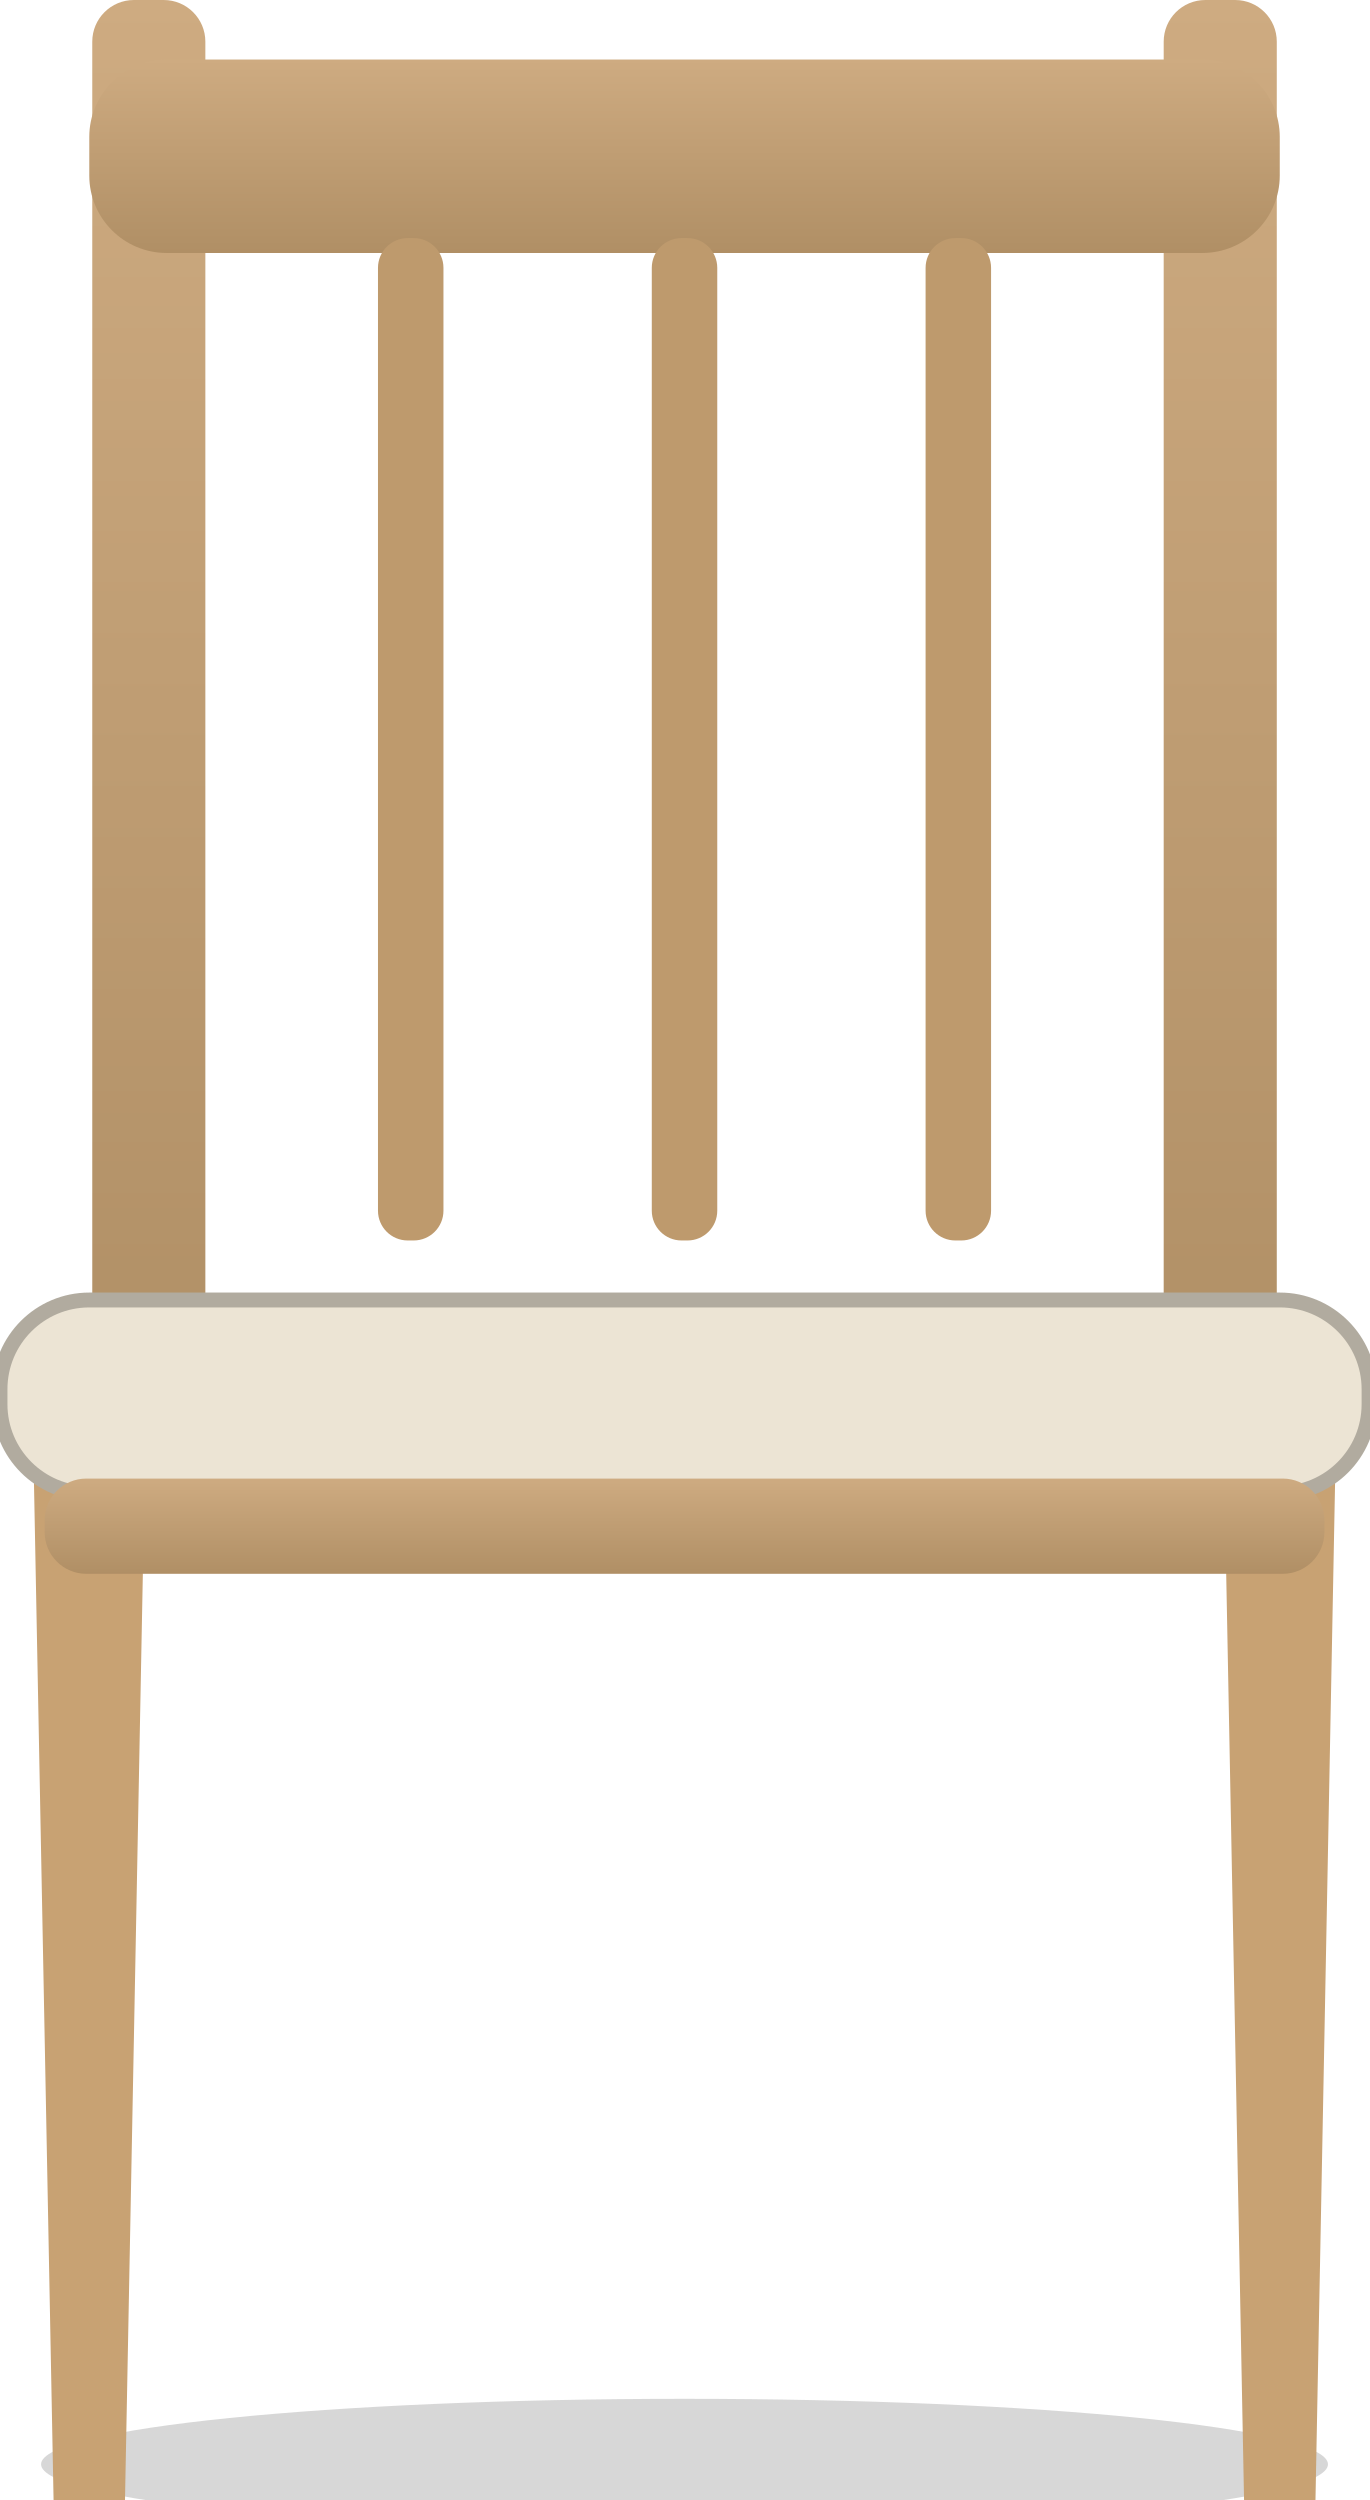
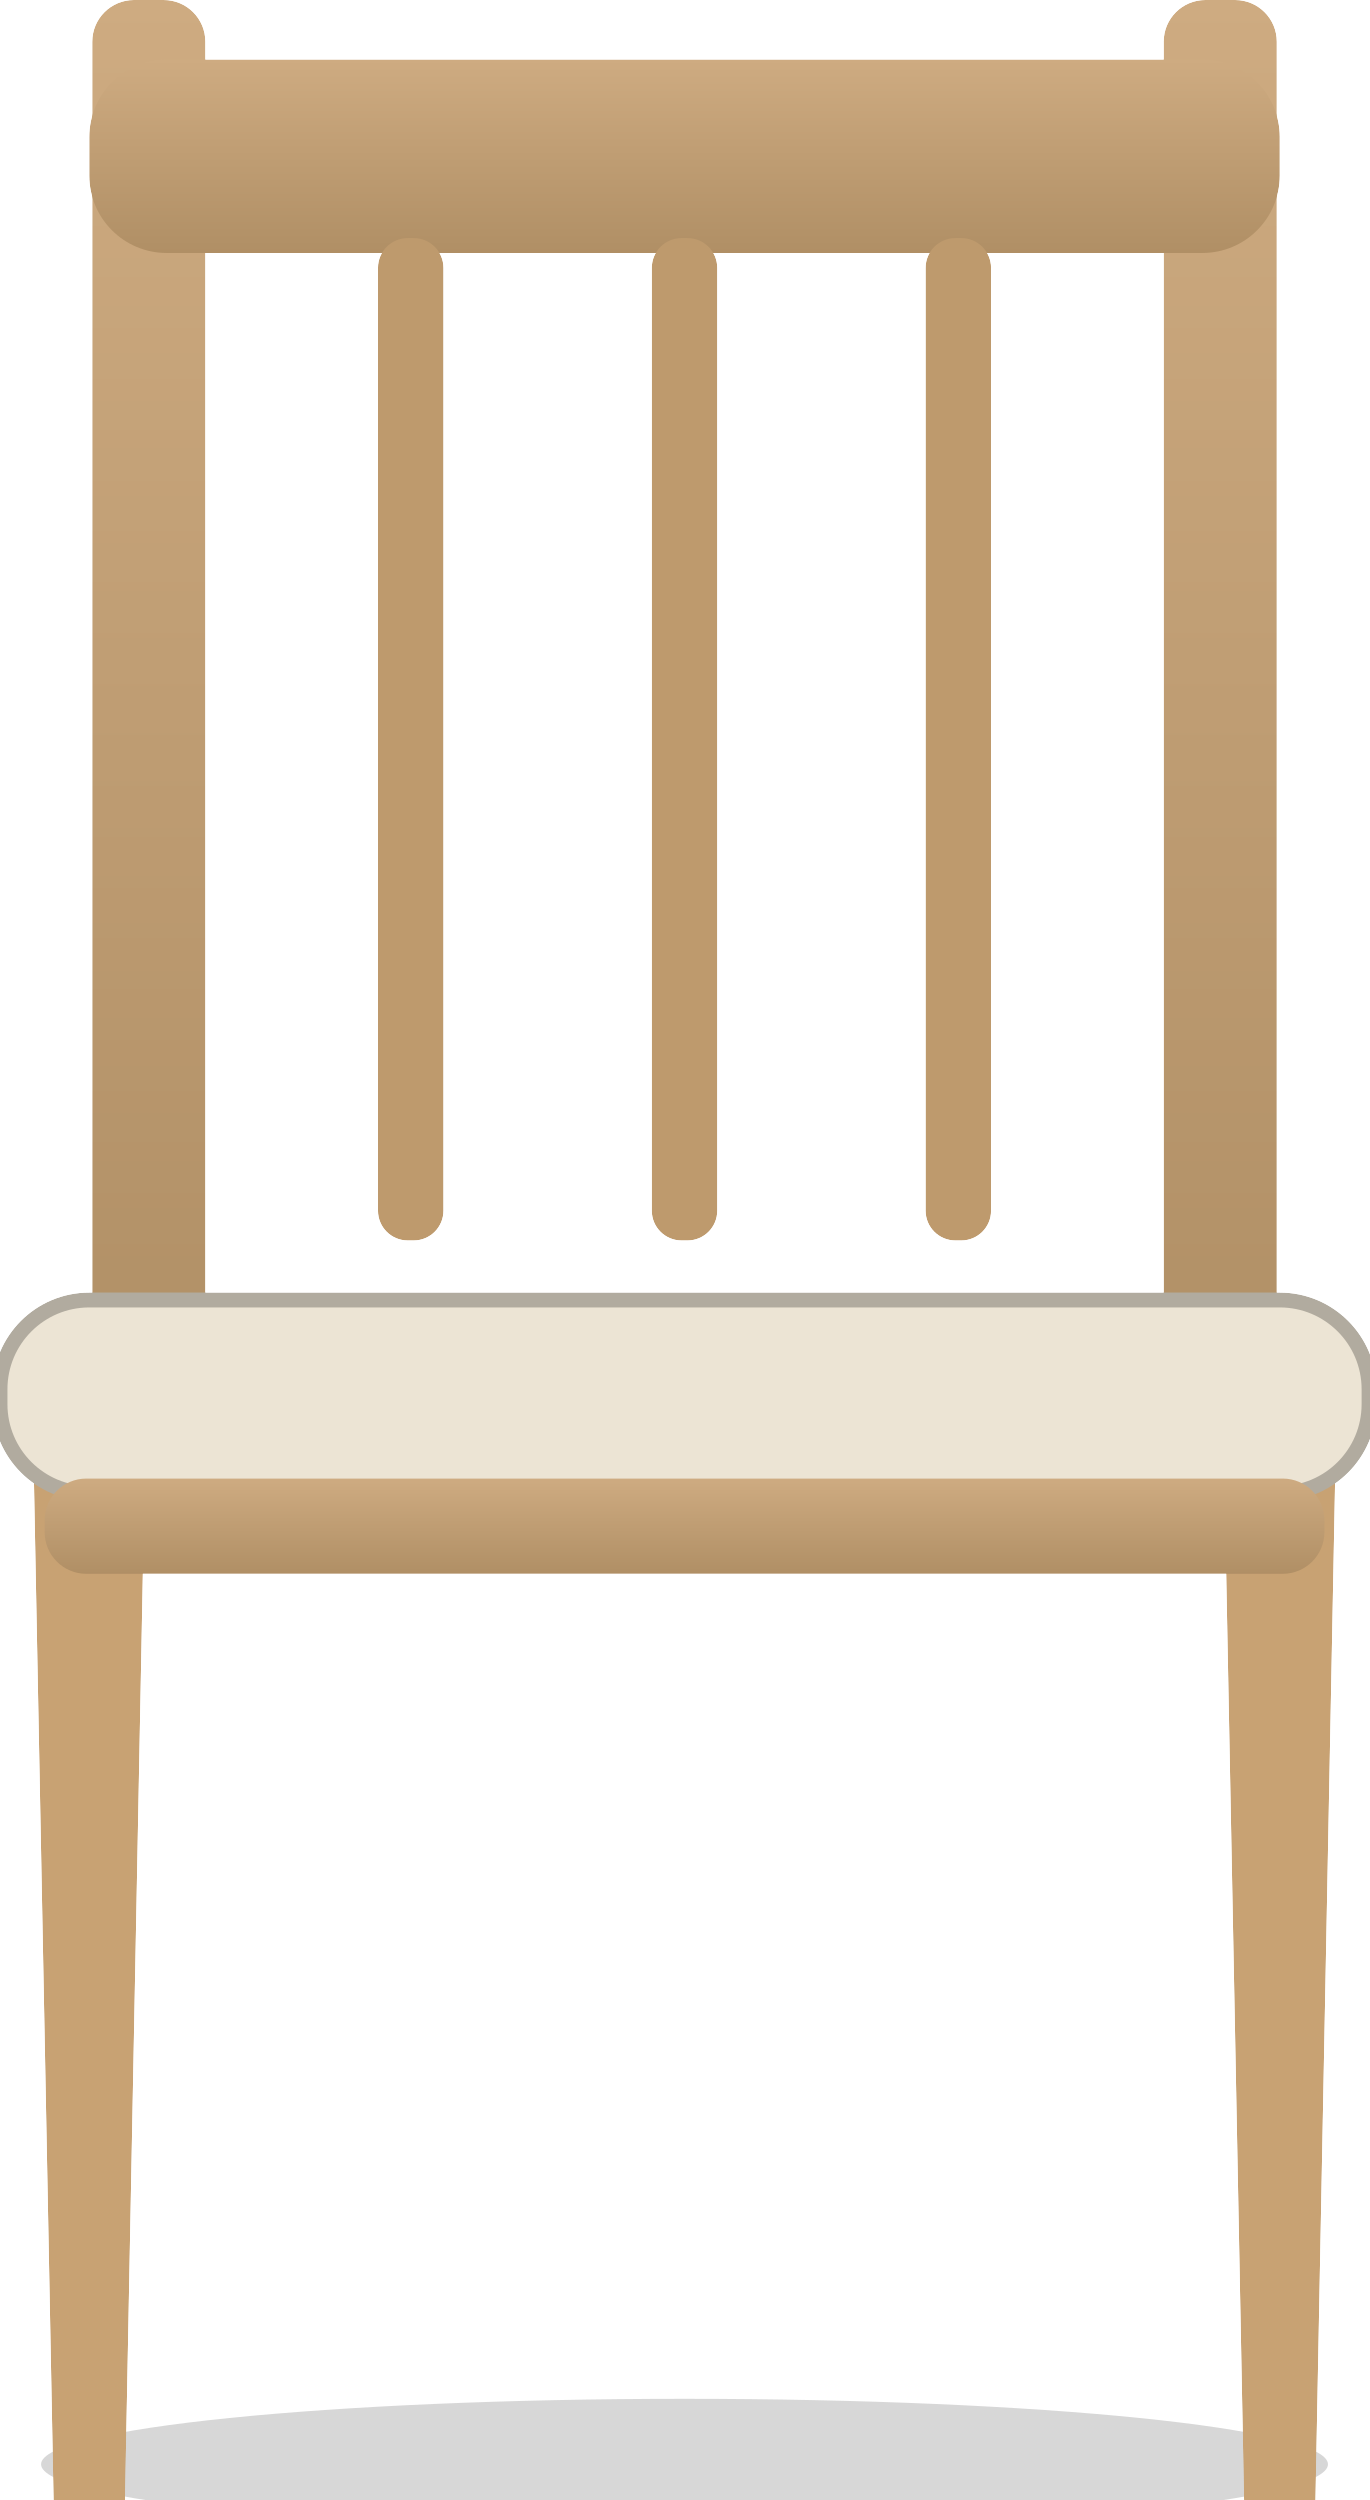
<svg xmlns="http://www.w3.org/2000/svg" viewBox="0 0 46 84" width="184" height="336" preserveAspectRatio="none">
  <defs>
    <linearGradient id="dg" x1="0" y1="0" x2="0" y2="1">
      <stop offset="0" stop-color="#ceab81" />
      <stop offset="1" stop-color="#b08f65" />
    </linearGradient>
+     <filter id="tex" x="0" y="0" width="100%" height="100%" color-interpolation-filters="sRGB">
+       <feTurbulence type="fractalNoise" baseFrequency="0.01 0.3" numOctaves="2" seed="4" result="n" />
+       <feDiffuseLighting in="n" surfaceScale="0.35" diffuseConstant="1.18" lighting-color="#fff" result="l">
+         <feDistantLight azimuth="235" elevation="62" />
+       </feDiffuseLighting>
+       <feComposite in="l" in2="SourceGraphic" operator="arithmetic" k1="1" k2="0" k3="0" k4="0" result="m" />
+       <feComposite in="m" in2="SourceAlpha" operator="in" />
+     </filter>
  </defs>
  <ellipse cx="23.0" cy="82.8" rx="21.62" ry="2.2" fill="#000" opacity=".16" />
-   <polygon points="1.1,47.68 4.9,47.68 4.2,84 1.8,84" fill="#c8a273" />
-   <polygon points="41.1,47.68 44.9,47.68 44.2,84 41.8,84" fill="#c8a273" />
-   <rect x="3.1" y="0" width="3.8" height="47.68" rx="1.4" fill="url(#dg)" />
-   <rect x="39.1" y="0" width="3.8" height="47.68" rx="1.4" fill="url(#dg)" />
-   <rect x="3" y="2" width="40" height="6.5" rx="2.6" fill="url(#dg)" />
-   <rect x="12.7" y="8" width="2.2" height="33.68" rx="1" fill="#be9a6d" />
-   <rect x="21.9" y="8" width="2.2" height="33.68" rx="1" fill="#be9a6d" />
-   <rect x="31.1" y="8" width="2.2" height="33.68" rx="1" fill="#be9a6d" />
-   <rect x="0" y="43.68" width="46" height="6.5" rx="3" fill="#ece4d4" stroke="#b1ab9f" stroke-width=".5" />
-   <rect x="1.5" y="49.68" width="43" height="3.2" rx="1.4" fill="url(#dg)" />
+   <g filter="url(#tex)">
+     <polygon points="1.1,47.68 4.9,47.68 4.2,84 1.8,84" fill="#c8a273" />
+     <polygon points="41.1,47.68 44.9,47.68 44.2,84 41.8,84" fill="#c8a273" />
+     <rect x="3.1" y="0" width="3.8" height="47.68" rx="1.4" fill="url(#dg)" />
+     <rect x="39.1" y="0" width="3.8" height="47.68" rx="1.4" fill="url(#dg)" />
+     <rect x="3" y="2" width="40" height="6.5" rx="2.6" fill="url(#dg)" />
+     <rect x="12.7" y="8" width="2.2" height="33.68" rx="1" fill="#be9a6d" />
+     <rect x="21.9" y="8" width="2.2" height="33.68" rx="1" fill="#be9a6d" />
+     <rect x="31.1" y="8" width="2.2" height="33.68" rx="1" fill="#be9a6d" />
+     <rect x="0" y="43.68" width="46" height="6.5" rx="3" fill="#ece4d4" stroke="#b1ab9f" stroke-width=".5" />
+     <rect x="1.5" y="49.68" width="43" height="3.2" rx="1.4" fill="url(#dg)" />
+   </g>
</svg>
